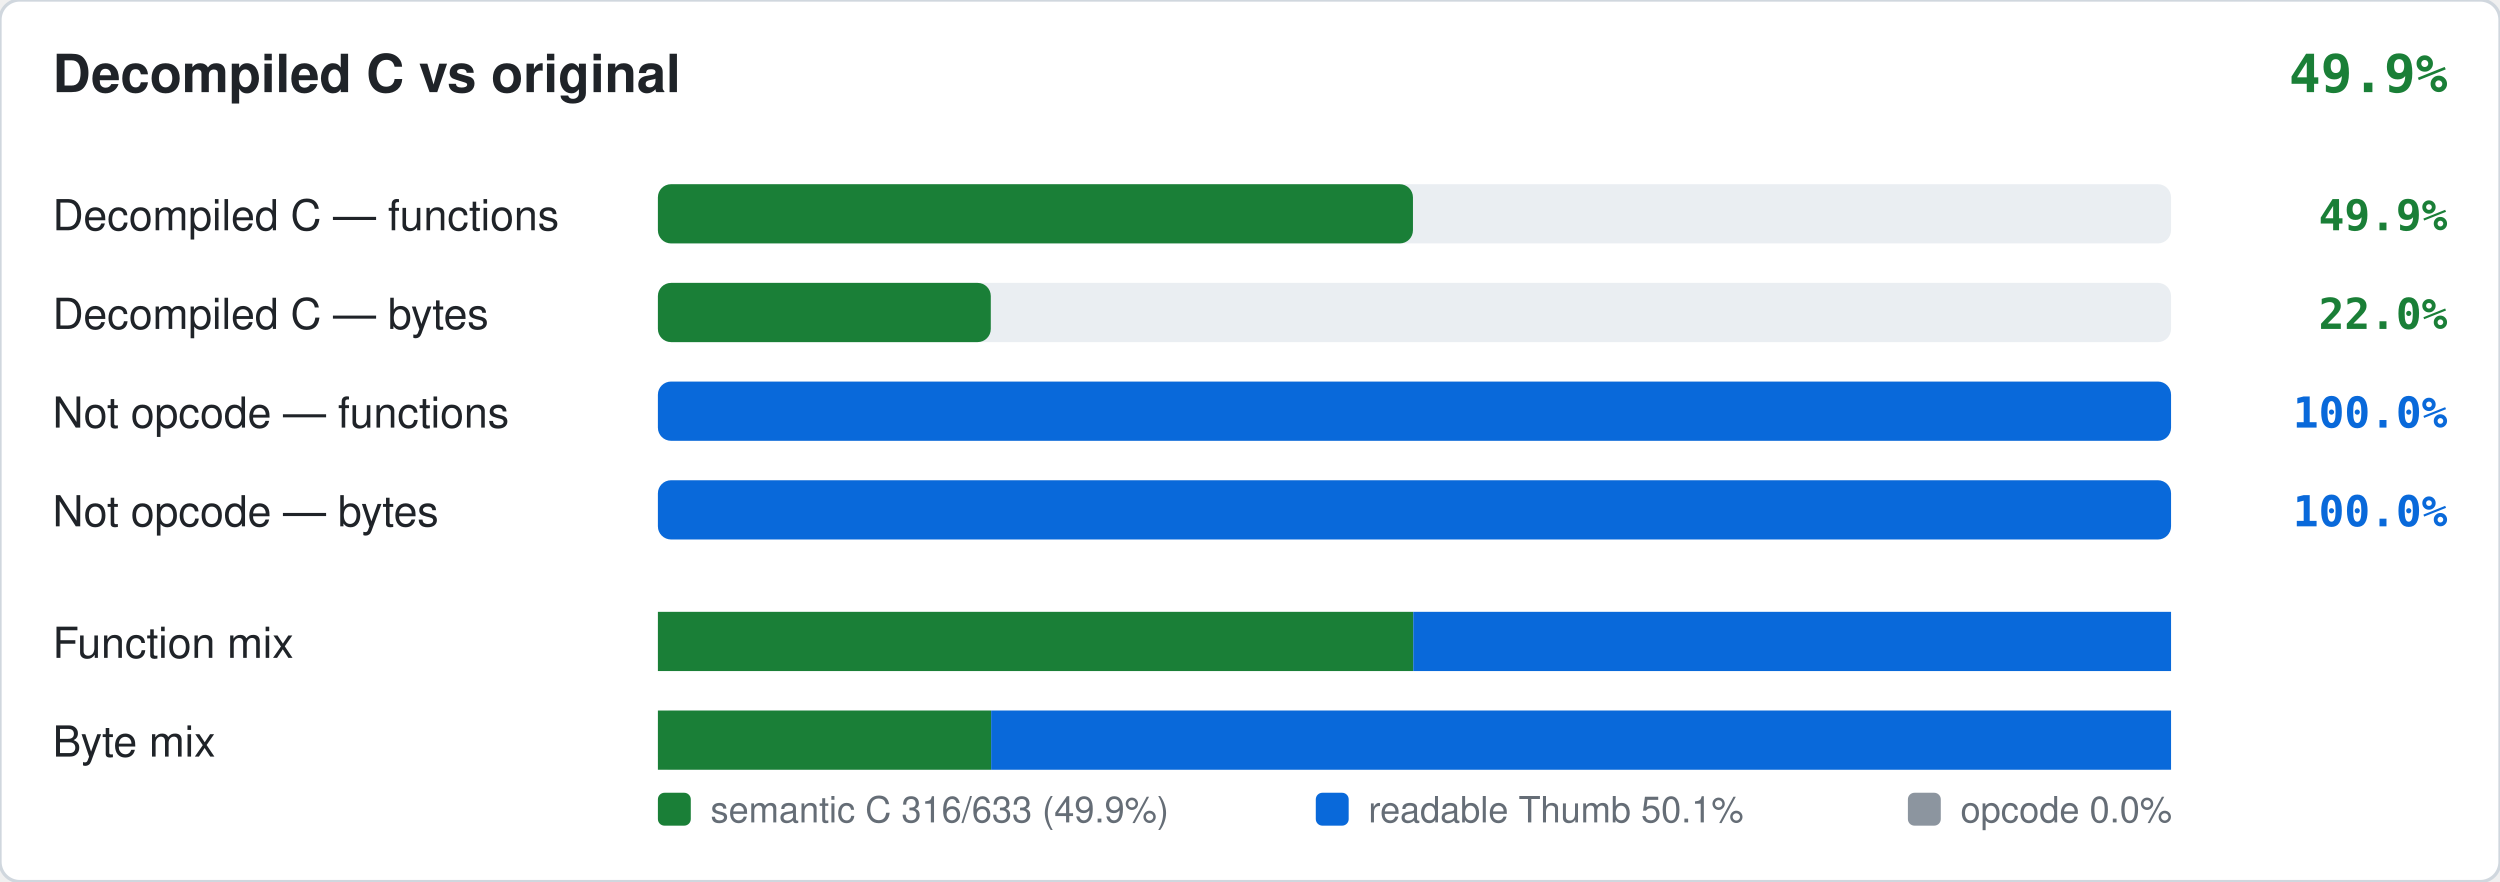
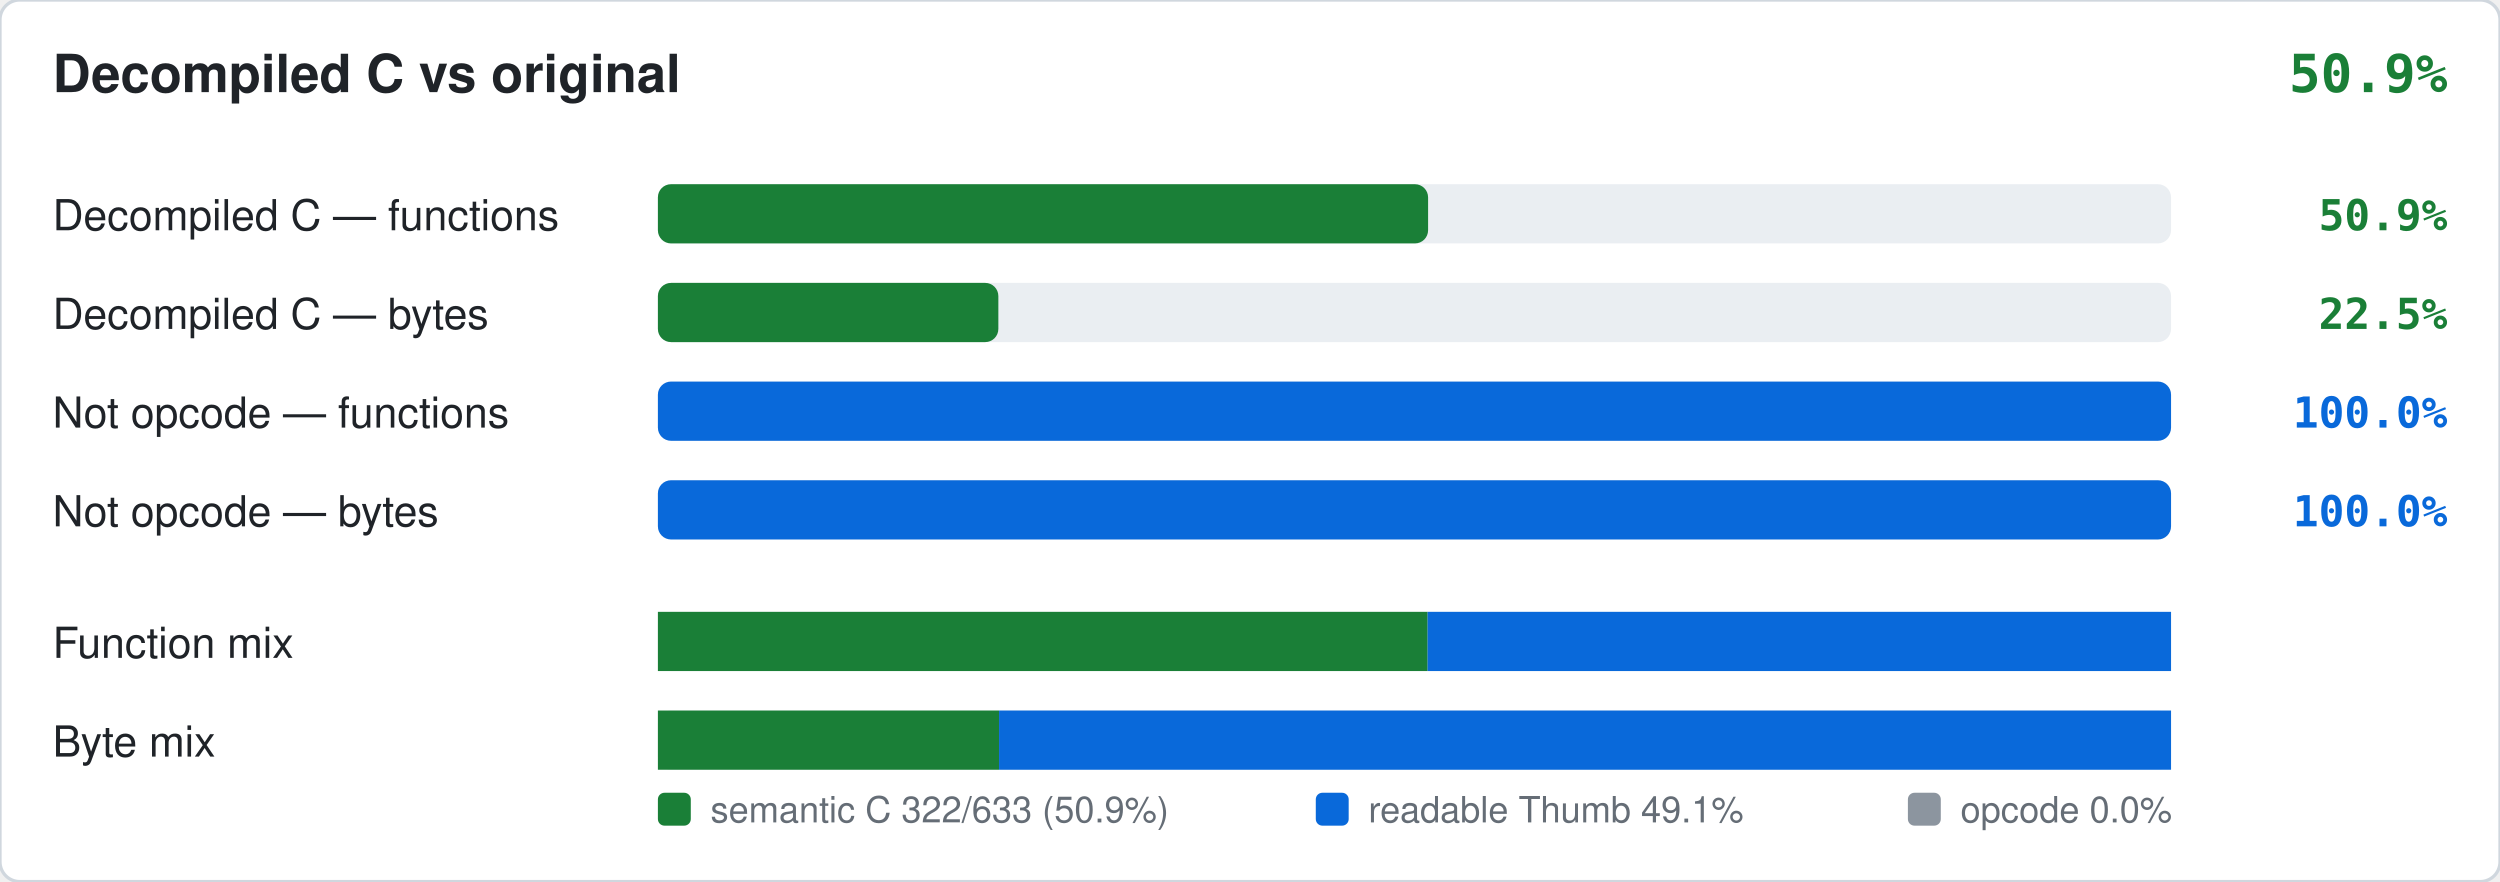
- <svg xmlns="http://www.w3.org/2000/svg" width="760" height="268" viewBox="0 0 760 268" role="img" aria-label="Decompiled C 49.9% functions, 22.0% bytes (316/633, 19,882/90,272)">
+ <svg xmlns="http://www.w3.org/2000/svg" width="760" height="268" viewBox="0 0 760 268" role="img" aria-label="Decompiled C 50.9% functions, 22.5% bytes (322/633, 20,352/90,272)">
  <rect width="760" height="268" rx="6" fill="#ffffff" stroke="#d0d7de" />
  <text x="16" y="28" font-family="-apple-system,BlinkMacSystemFont,Segoe UI,Helvetica,Arial,sans-serif" font-size="16" font-weight="600" fill="#1f2328">Decompiled C vs original</text>
-   <text x="744" y="28" text-anchor="end" font-family="ui-monospace,SFMono-Regular,Menlo,Consolas,monospace" font-size="16" font-weight="700" fill="#1a7f37">49.9%</text>
+   <text x="744" y="28" text-anchor="end" font-family="ui-monospace,SFMono-Regular,Menlo,Consolas,monospace" font-size="16" font-weight="700" fill="#1a7f37">50.9%</text>
  <text x="16" y="70" font-family="-apple-system,BlinkMacSystemFont,Segoe UI,Helvetica,Arial,sans-serif" font-size="13" fill="#1f2328">Decompiled C — functions</text>
  <rect x="200.00" y="56.00" width="460.00" height="18.00" rx="4" fill="#eaeef2" />
-   <rect x="200.00" y="56.00" width="229.54" height="18.00" rx="4" fill="#1a7f37" />
-   <text x="744" y="70" text-anchor="end" font-family="ui-monospace,SFMono-Regular,Menlo,Consolas,monospace" font-size="13" font-weight="700" fill="#1a7f37">49.9%</text>
+   <rect x="200.00" y="56.00" width="234.14" height="18.00" rx="4" fill="#1a7f37" />
+   <text x="744" y="70" text-anchor="end" font-family="ui-monospace,SFMono-Regular,Menlo,Consolas,monospace" font-size="13" font-weight="700" fill="#1a7f37">50.9%</text>
  <text x="16" y="100" font-family="-apple-system,BlinkMacSystemFont,Segoe UI,Helvetica,Arial,sans-serif" font-size="13" fill="#1f2328">Decompiled C — bytes</text>
  <rect x="200.00" y="86.00" width="460.00" height="18.00" rx="4" fill="#eaeef2" />
-   <rect x="200.00" y="86.00" width="101.20" height="18.00" rx="4" fill="#1a7f37" />
-   <text x="744" y="100" text-anchor="end" font-family="ui-monospace,SFMono-Regular,Menlo,Consolas,monospace" font-size="13" font-weight="700" fill="#1a7f37">22.0%</text>
+   <rect x="200.00" y="86.00" width="103.50" height="18.00" rx="4" fill="#1a7f37" />
+   <text x="744" y="100" text-anchor="end" font-family="ui-monospace,SFMono-Regular,Menlo,Consolas,monospace" font-size="13" font-weight="700" fill="#1a7f37">22.5%</text>
  <text x="16" y="130" font-family="-apple-system,BlinkMacSystemFont,Segoe UI,Helvetica,Arial,sans-serif" font-size="13" fill="#1f2328">Not opcode — functions</text>
  <rect x="200.00" y="116.00" width="460.00" height="18.00" rx="4" fill="#eaeef2" />
  <rect x="200.00" y="116.00" width="460.00" height="18.00" rx="4" fill="#0969da" />
  <text x="744" y="130" text-anchor="end" font-family="ui-monospace,SFMono-Regular,Menlo,Consolas,monospace" font-size="13" font-weight="700" fill="#0969da">100.0%</text>
  <text x="16" y="160" font-family="-apple-system,BlinkMacSystemFont,Segoe UI,Helvetica,Arial,sans-serif" font-size="13" fill="#1f2328">Not opcode — bytes</text>
  <rect x="200.00" y="146.00" width="460.00" height="18.00" rx="4" fill="#eaeef2" />
  <rect x="200.00" y="146.00" width="460.00" height="18.00" rx="4" fill="#0969da" />
  <text x="744" y="160" text-anchor="end" font-family="ui-monospace,SFMono-Regular,Menlo,Consolas,monospace" font-size="13" font-weight="700" fill="#0969da">100.0%</text>
  <text x="16" y="200" font-family="-apple-system,BlinkMacSystemFont,Segoe UI,Helvetica,Arial,sans-serif" font-size="13" fill="#1f2328">Function mix</text>
  <rect x="200.00" y="186.00" width="460.00" height="18.00" rx="4" fill="#eaeef2" />
-   <rect x="200.00" y="186.00" width="229.64" height="18.00" fill="#1a7f37" />
-   <rect x="429.64" y="186.00" width="230.36" height="18.00" fill="#0969da" />
+   <rect x="200.00" y="186.00" width="234.00" height="18.00" fill="#1a7f37" />
+   <rect x="434.00" y="186.00" width="226.00" height="18.00" fill="#0969da" />
  <text x="16" y="230" font-family="-apple-system,BlinkMacSystemFont,Segoe UI,Helvetica,Arial,sans-serif" font-size="13" fill="#1f2328">Byte mix</text>
  <rect x="200.00" y="216.00" width="460.00" height="18.00" rx="4" fill="#eaeef2" />
-   <rect x="200.00" y="216.00" width="101.31" height="18.00" fill="#1a7f37" />
-   <rect x="301.31" y="216.00" width="358.69" height="18.00" fill="#0969da" />
+   <rect x="200.00" y="216.00" width="103.71" height="18.00" fill="#1a7f37" />
+   <rect x="303.71" y="216.00" width="356.29" height="18.00" fill="#0969da" />
  <rect x="200" y="241" width="10" height="10" rx="2" fill="#1a7f37" />
-   <text x="216" y="250" font-family="-apple-system,BlinkMacSystemFont,Segoe UI,Helvetica,Arial,sans-serif" font-size="11" fill="#656d76">semantic C 316/633 (49.9%)</text>
+   <text x="216" y="250" font-family="-apple-system,BlinkMacSystemFont,Segoe UI,Helvetica,Arial,sans-serif" font-size="11" fill="#656d76">semantic C 322/633 (50.9%)</text>
  <rect x="400" y="241" width="10" height="10" rx="2" fill="#0969da" />
-   <text x="416" y="250" font-family="-apple-system,BlinkMacSystemFont,Segoe UI,Helvetica,Arial,sans-serif" font-size="11" fill="#656d76">readable Thumb 50.1%</text>
+   <text x="416" y="250" font-family="-apple-system,BlinkMacSystemFont,Segoe UI,Helvetica,Arial,sans-serif" font-size="11" fill="#656d76">readable Thumb 49.1%</text>
  <rect x="580" y="241" width="10" height="10" rx="2" fill="#8c959f" />
  <text x="596" y="250" font-family="-apple-system,BlinkMacSystemFont,Segoe UI,Helvetica,Arial,sans-serif" font-size="11" fill="#656d76">opcode 0.0%</text>
</svg>
